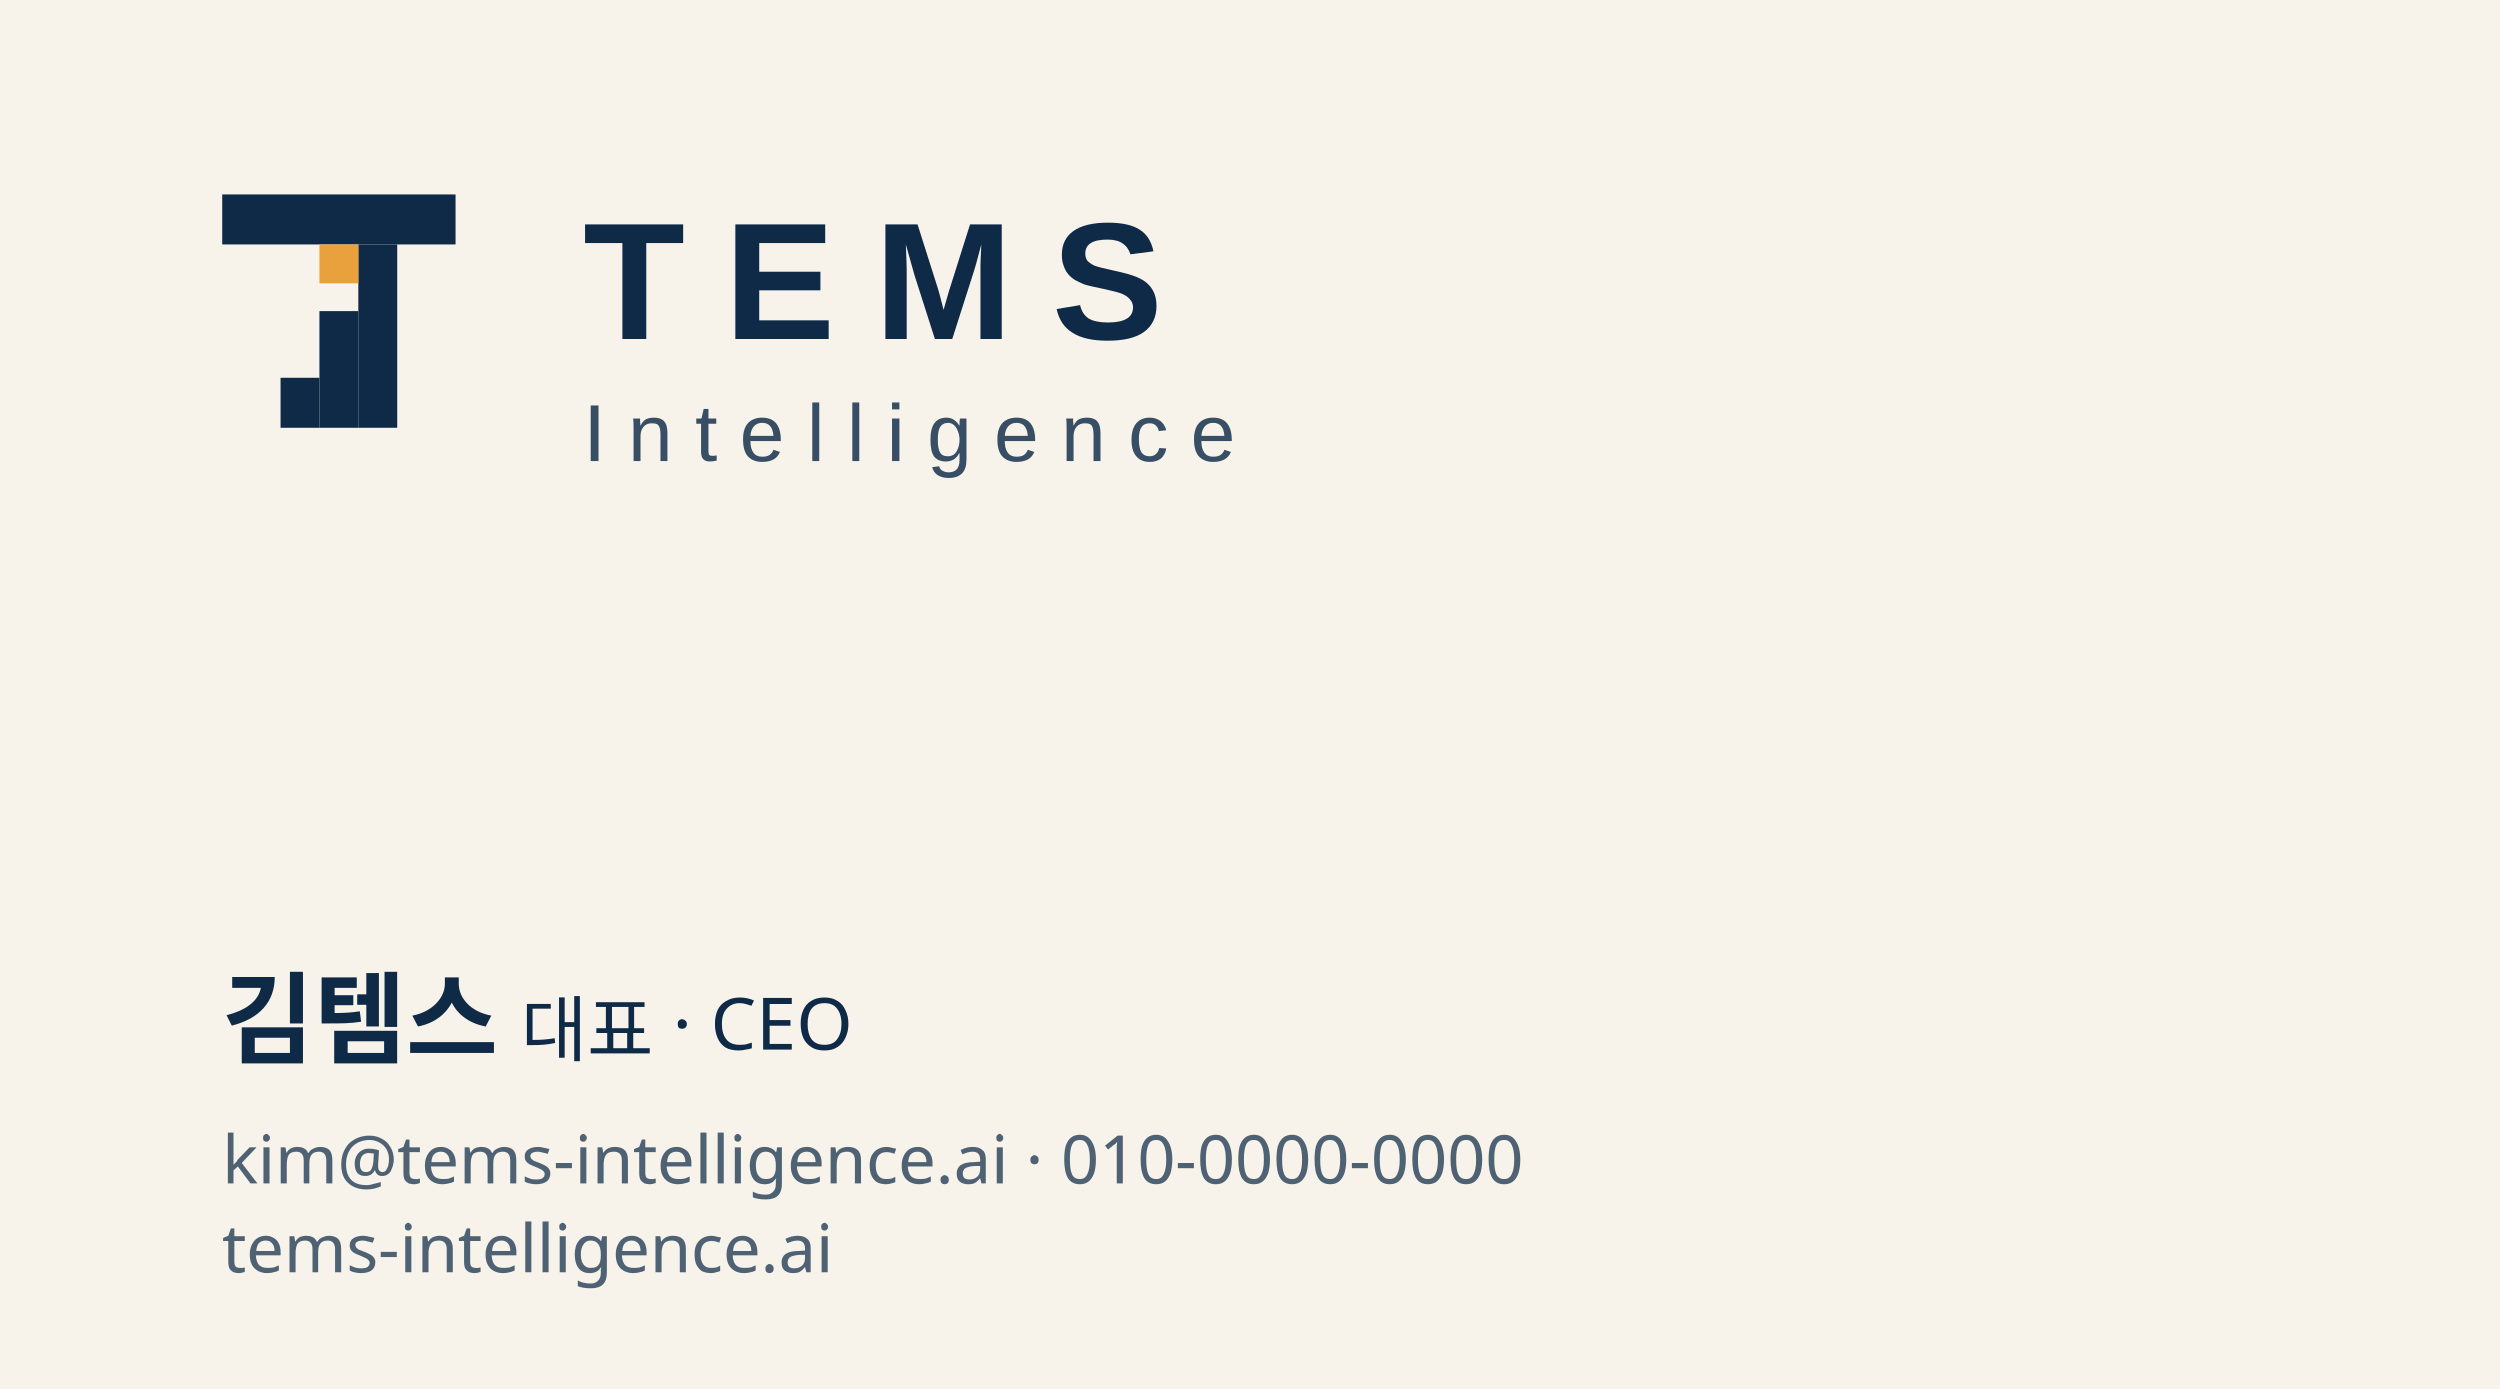
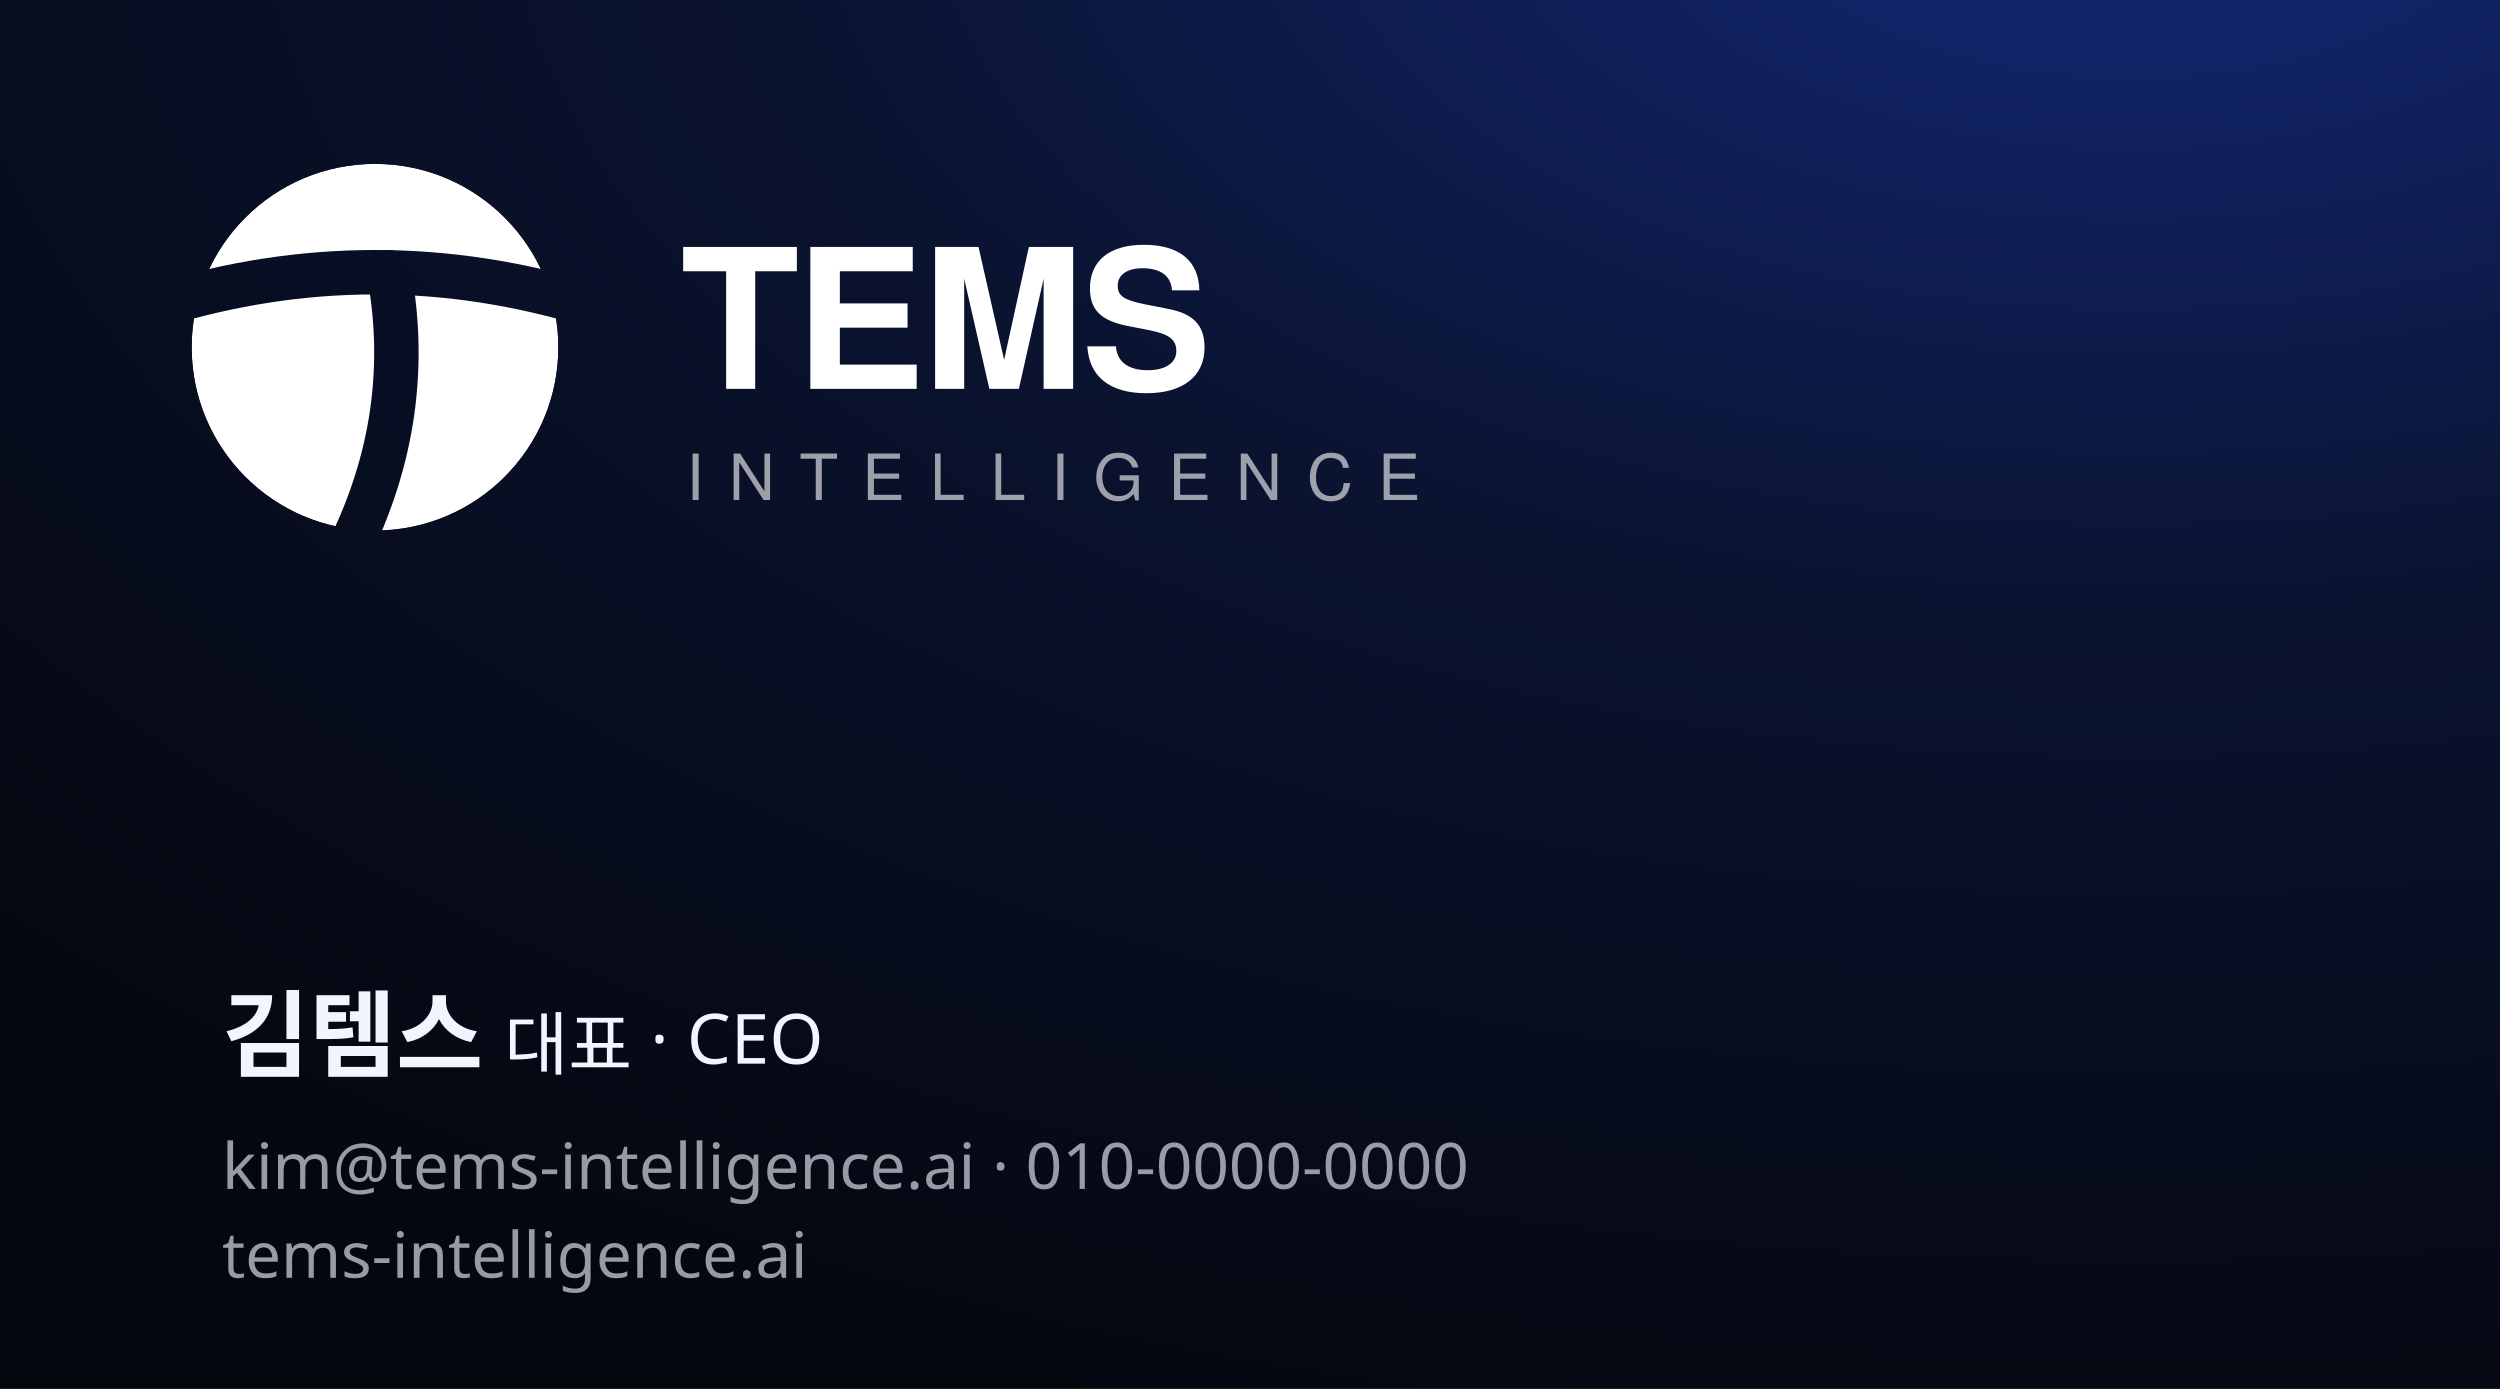
<svg xmlns="http://www.w3.org/2000/svg" viewBox="0 0 90 50" width="360" height="200">
-   <rect width="90" height="50" fill="#F7F3EA" />
-   <g transform="translate(8,7) scale(0.10)">
-     <rect x="0" y="0" width="84" height="18" fill="#0E2A47" />
-     <rect x="21" y="66" width="14" height="18" fill="#0E2A47" />
-     <rect x="35" y="42" width="14" height="42" fill="#0E2A47" />
-     <rect x="49" y="18" width="14" height="66" fill="#0E2A47" />
-     <rect x="35" y="18" width="14" height="14" fill="#E8A13D" />
-   </g>
-   <text x="21" y="12.2" font-family="Avenir Next,Helvetica Neue,Arial,sans-serif" font-weight="700" font-size="6" letter-spacing="1.4" fill="#0E2A47">TEMS</text>
-   <text x="21" y="16.6" font-family="Avenir Next,Helvetica Neue,Arial,sans-serif" font-weight="300" font-size="2.9" letter-spacing="0.8" fill="#0E2A47" opacity=".82">Intelligence</text>
-   <text x="8" y="38" font-family="Pretendard,Apple SD Gothic Neo,sans-serif" font-weight="700" font-size="3.6" fill="#0E2A47">김템스 <tspan font-weight="400" font-size="2.6" opacity=".75">대표 · CEO</tspan>
+   <defs>
+     <radialGradient id="frontBg" cx="85%" cy="-10%" r="120%">
+       <stop offset="0%" stop-color="#14297A" />
+       <stop offset="45%" stop-color="#0A1330" />
+       <stop offset="100%" stop-color="#05070E" />
+     </radialGradient>
+     <mask id="frontSym">
+       <circle cx="13.5" cy="12.5" r="6.6" fill="#fff" />
+       <g stroke="#000" stroke-width="1.6" fill="none" stroke-linecap="round">
+         <path d="M 5.7,11 Q 13.5,8.6 21.3,11" />
+         <path d="M 14,9.8 Q 15,15.2 12.3,20.3" />
+       </g>
+     </mask>
+   </defs>
+   <rect width="90" height="50" fill="url(#frontBg)" />
+   <circle cx="13.5" cy="12.5" r="6.6" fill="#FFFFFF" mask="url(#frontSym)" />
+   <text x="24.5" y="14" font-family="Helvetica Neue,Helvetica,Arial,sans-serif" font-weight="700" font-size="7" letter-spacing="-0.1" fill="#FFFFFF">TEMS</text>
+   <text x="24.7" y="18" font-family="Helvetica Neue,Helvetica,Arial,sans-serif" font-size="2.3" letter-spacing="0.9" fill="#FFFFFF" opacity=".6">INTELLIGENCE</text>
+   <text x="8" y="38.5" font-family="Pretendard,Apple SD Gothic Neo,sans-serif" font-weight="700" font-size="3.4" fill="#F2F5FF">김템스 <tspan font-weight="400" font-size="2.5" opacity=".7">대표 · CEO</tspan>
  </text>
-   <text x="8" y="42.6" font-family="Pretendard,Apple SD Gothic Neo,sans-serif" font-size="2.4" fill="#0E2A47" opacity=".72">kim@tems-intelligence.ai · 010-0000-0000</text>
-   <text x="8" y="45.8" font-family="Pretendard,Apple SD Gothic Neo,sans-serif" font-size="2.4" fill="#0E2A47" opacity=".72">tems-intelligence.ai</text>
+   <text x="8" y="42.8" font-family="Pretendard,Apple SD Gothic Neo,sans-serif" font-size="2.3" fill="#F2F5FF" opacity=".62">kim@tems-intelligence.ai · 010-0000-0000</text>
+   <text x="8" y="46" font-family="Pretendard,Apple SD Gothic Neo,sans-serif" font-size="2.3" fill="#F2F5FF" opacity=".62">tems-intelligence.ai</text>
</svg>
